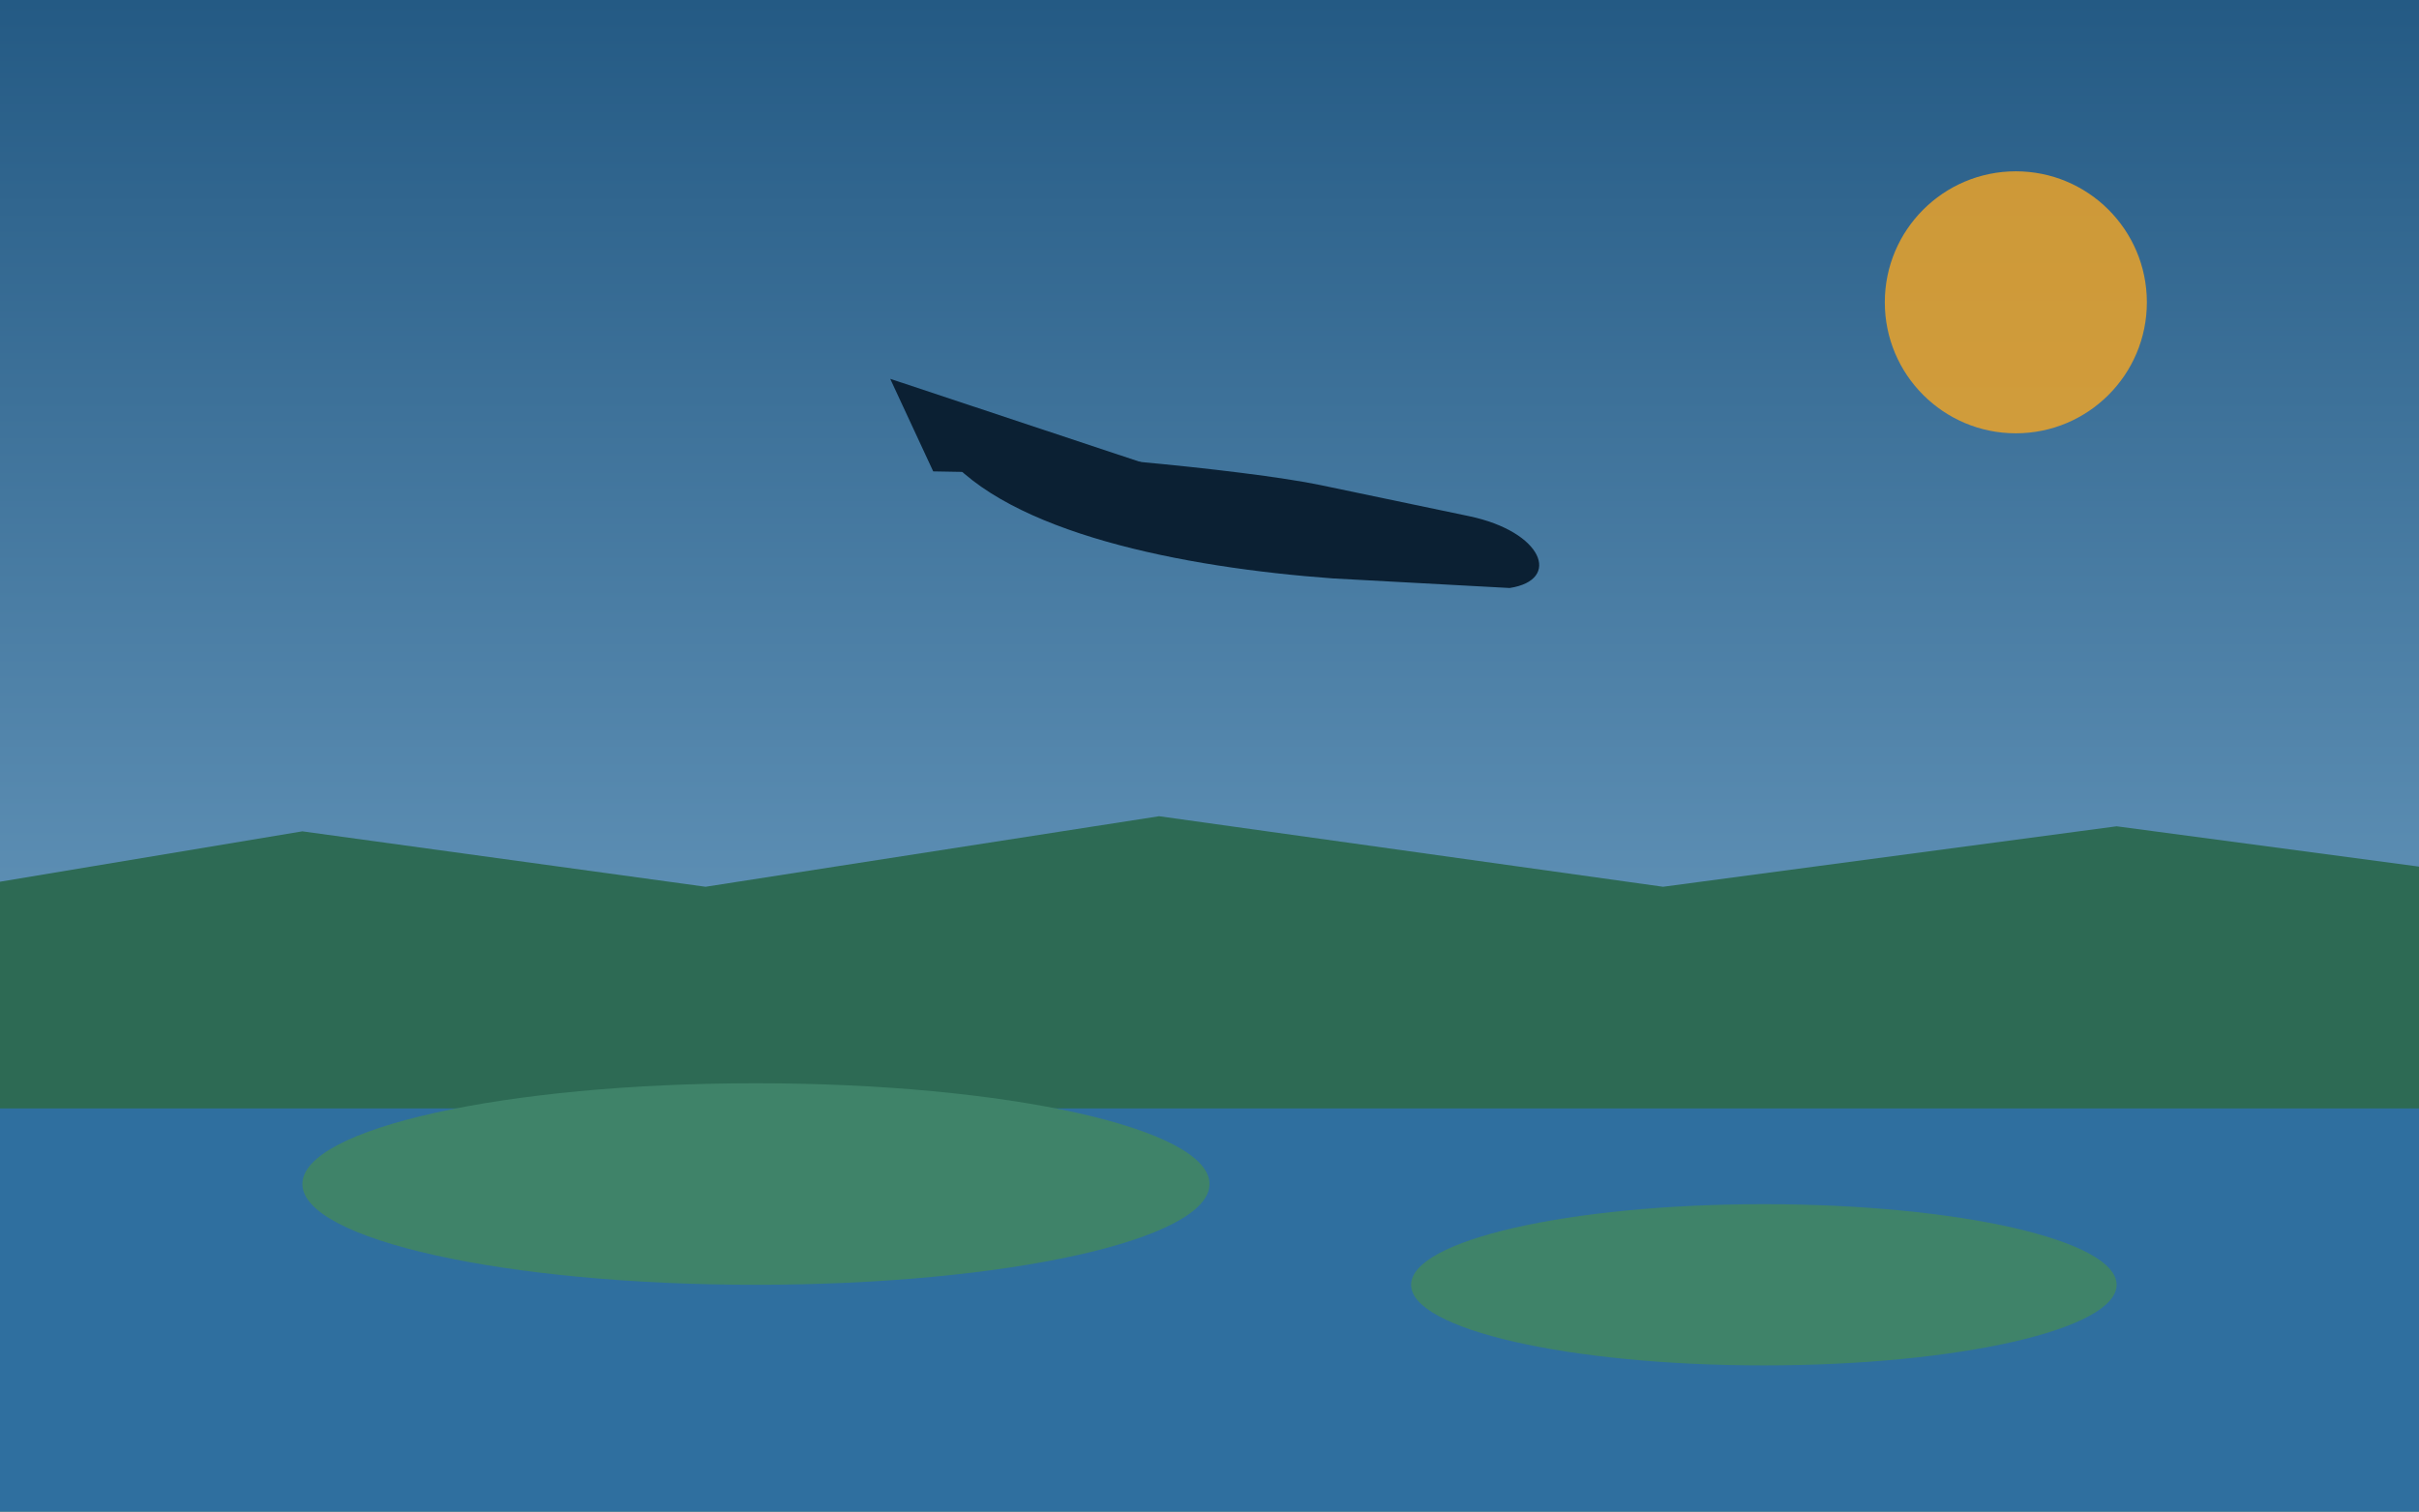
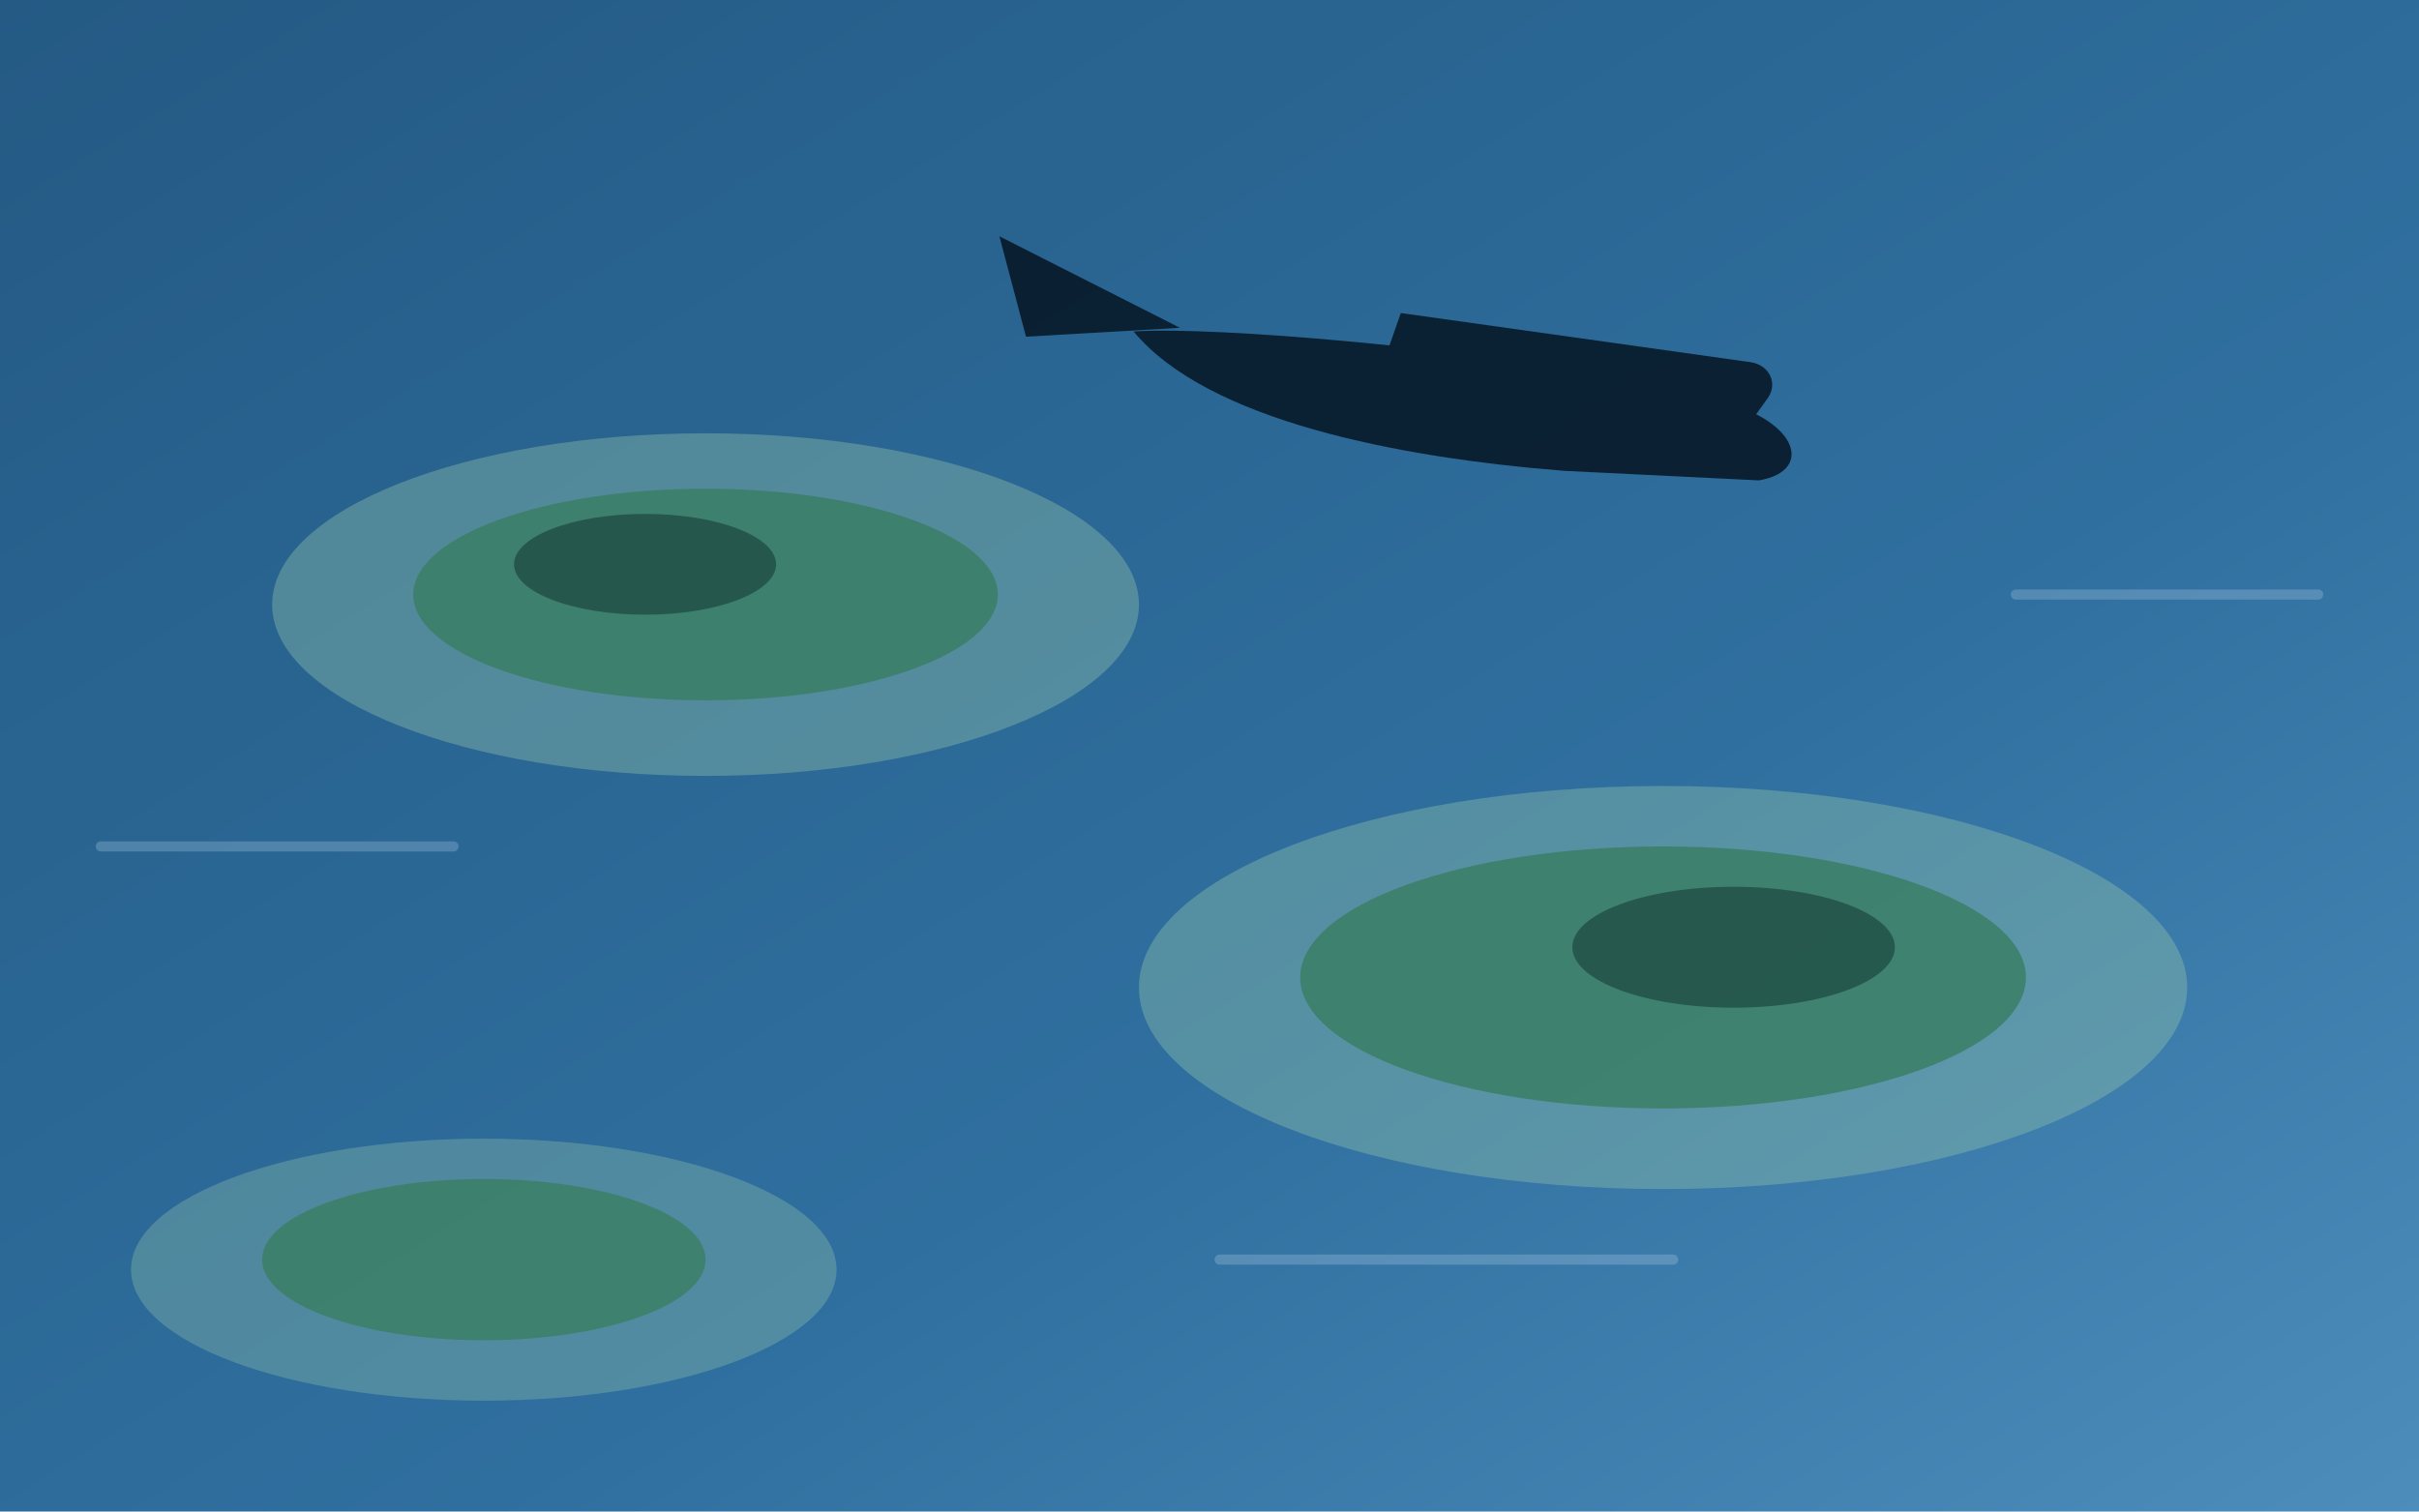
- <svg xmlns="http://www.w3.org/2000/svg" viewBox="0 0 480 300" preserveAspectRatio="xMidYMid slice" role="img" aria-label="Placeholder: charter aircraft over Caribbean islands (replace with photography)">
+ <svg xmlns="http://www.w3.org/2000/svg" viewBox="0 0 480 300" preserveAspectRatio="xMidYMid slice" role="img" aria-label="A chain of Caribbean islands seen from a charter flight above the sea">
  <defs>
-     <linearGradient id="s" x1="0" y1="0" x2="0" y2="1">
+     <linearGradient id="s4" x1="0" y1="0" x2="1" y2="1">
      <stop offset="0" stop-color="#245a84" />
-       <stop offset="1" stop-color="#83b2d4" />
+       <stop offset=".6" stop-color="#2f6f9f" />
+       <stop offset="1" stop-color="#4d8dbc" />
    </linearGradient>
  </defs>
-   <rect width="480" height="300" fill="url(#s)" />
-   <path d="M0 175 L60 165 L140 176 L230 162 L330 176 L420 164 L480 172 L480 300 L0 300 Z" fill="#2d6a54" />
-   <rect y="220" width="480" height="80" fill="#2f6f9f" />
-   <circle cx="400" cy="60" r="26" fill="#f5a623" opacity=".8" />
-   <ellipse cx="150" cy="235" rx="90" ry="20" fill="#3f8369" />
-   <ellipse cx="350" cy="255" rx="70" ry="16" fill="#3f8369" />
-   <g transform="translate(190 70) rotate(8) scale(.5)" fill="#0b2033">
-     <path d="M0 40c30-6 120-10 150-8l60 4c30 2 40 20 20 26l-70 6c-60 4-130 0-160-28z" />
-     <path d="M95 36-25 14l22 34z" />
+   <rect width="480" height="300" fill="url(#s4)" />
+   <g opacity=".9">
+     <ellipse cx="140" cy="120" rx="86" ry="34" fill="#8dbfa9" opacity=".45" />
+     <ellipse cx="140" cy="118" rx="58" ry="21" fill="#3f8369" />
+     <ellipse cx="128" cy="112" rx="26" ry="10" fill="#255545" />
+     <ellipse cx="330" cy="196" rx="104" ry="40" fill="#8dbfa9" opacity=".45" />
+     <ellipse cx="330" cy="194" rx="72" ry="26" fill="#3f8369" />
+     <ellipse cx="344" cy="188" rx="32" ry="12" fill="#255545" />
+     <ellipse cx="96" cy="252" rx="70" ry="26" fill="#8dbfa9" opacity=".4" />
+     <ellipse cx="96" cy="250" rx="44" ry="16" fill="#3f8369" />
+   </g>
+   <g stroke="#b3d1e7" stroke-width="2" opacity=".28" stroke-linecap="round">
+     <path d="M20 168h70" />
+     <path d="M242 250h90" />
+     <path d="M400 118h60" />
+   </g>
+   <g fill="#081a2a" opacity=".92" transform="translate(228 44) rotate(8) scale(.5)">
+     <path d="M0 44c34-7 132-11 166-9l66 4c33 2 44 22 22 29l-77 7c-66 4-143 0-177-31z" />
+     <path d="M104 22h140c8 0 12 7 9 13l-10 19H112c-7 0-12-5-12-12z" />
+     <path d="M18 40 L-58 14 l16 38z" />
  </g>
</svg>
